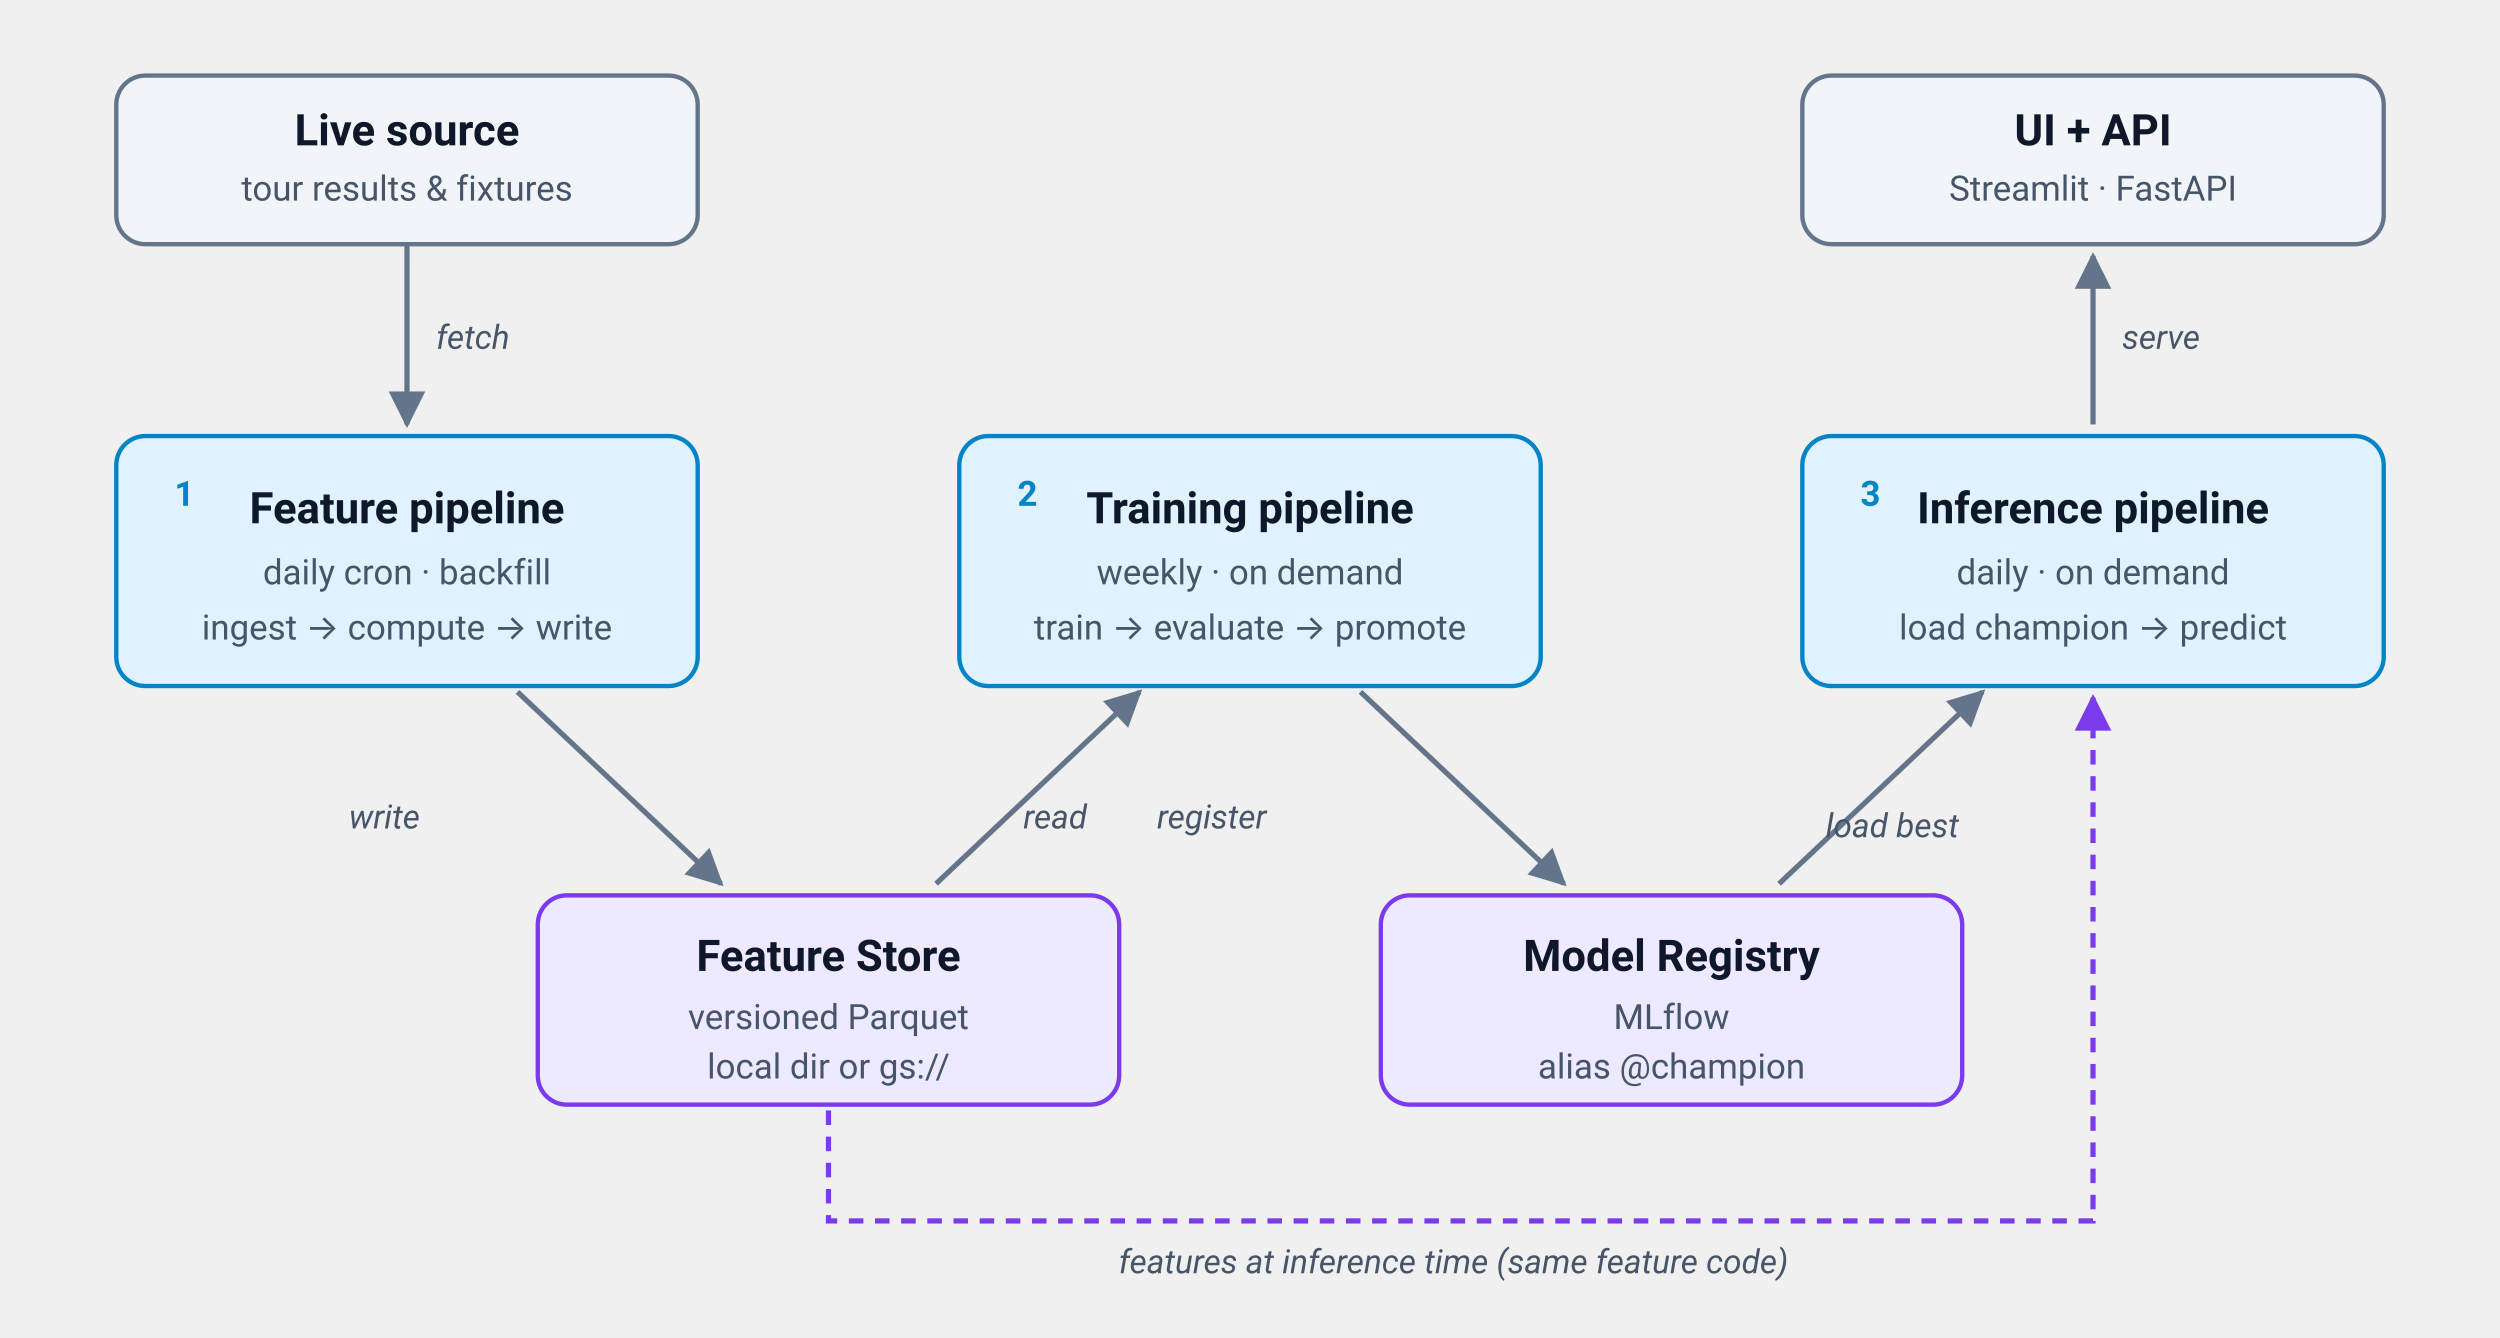
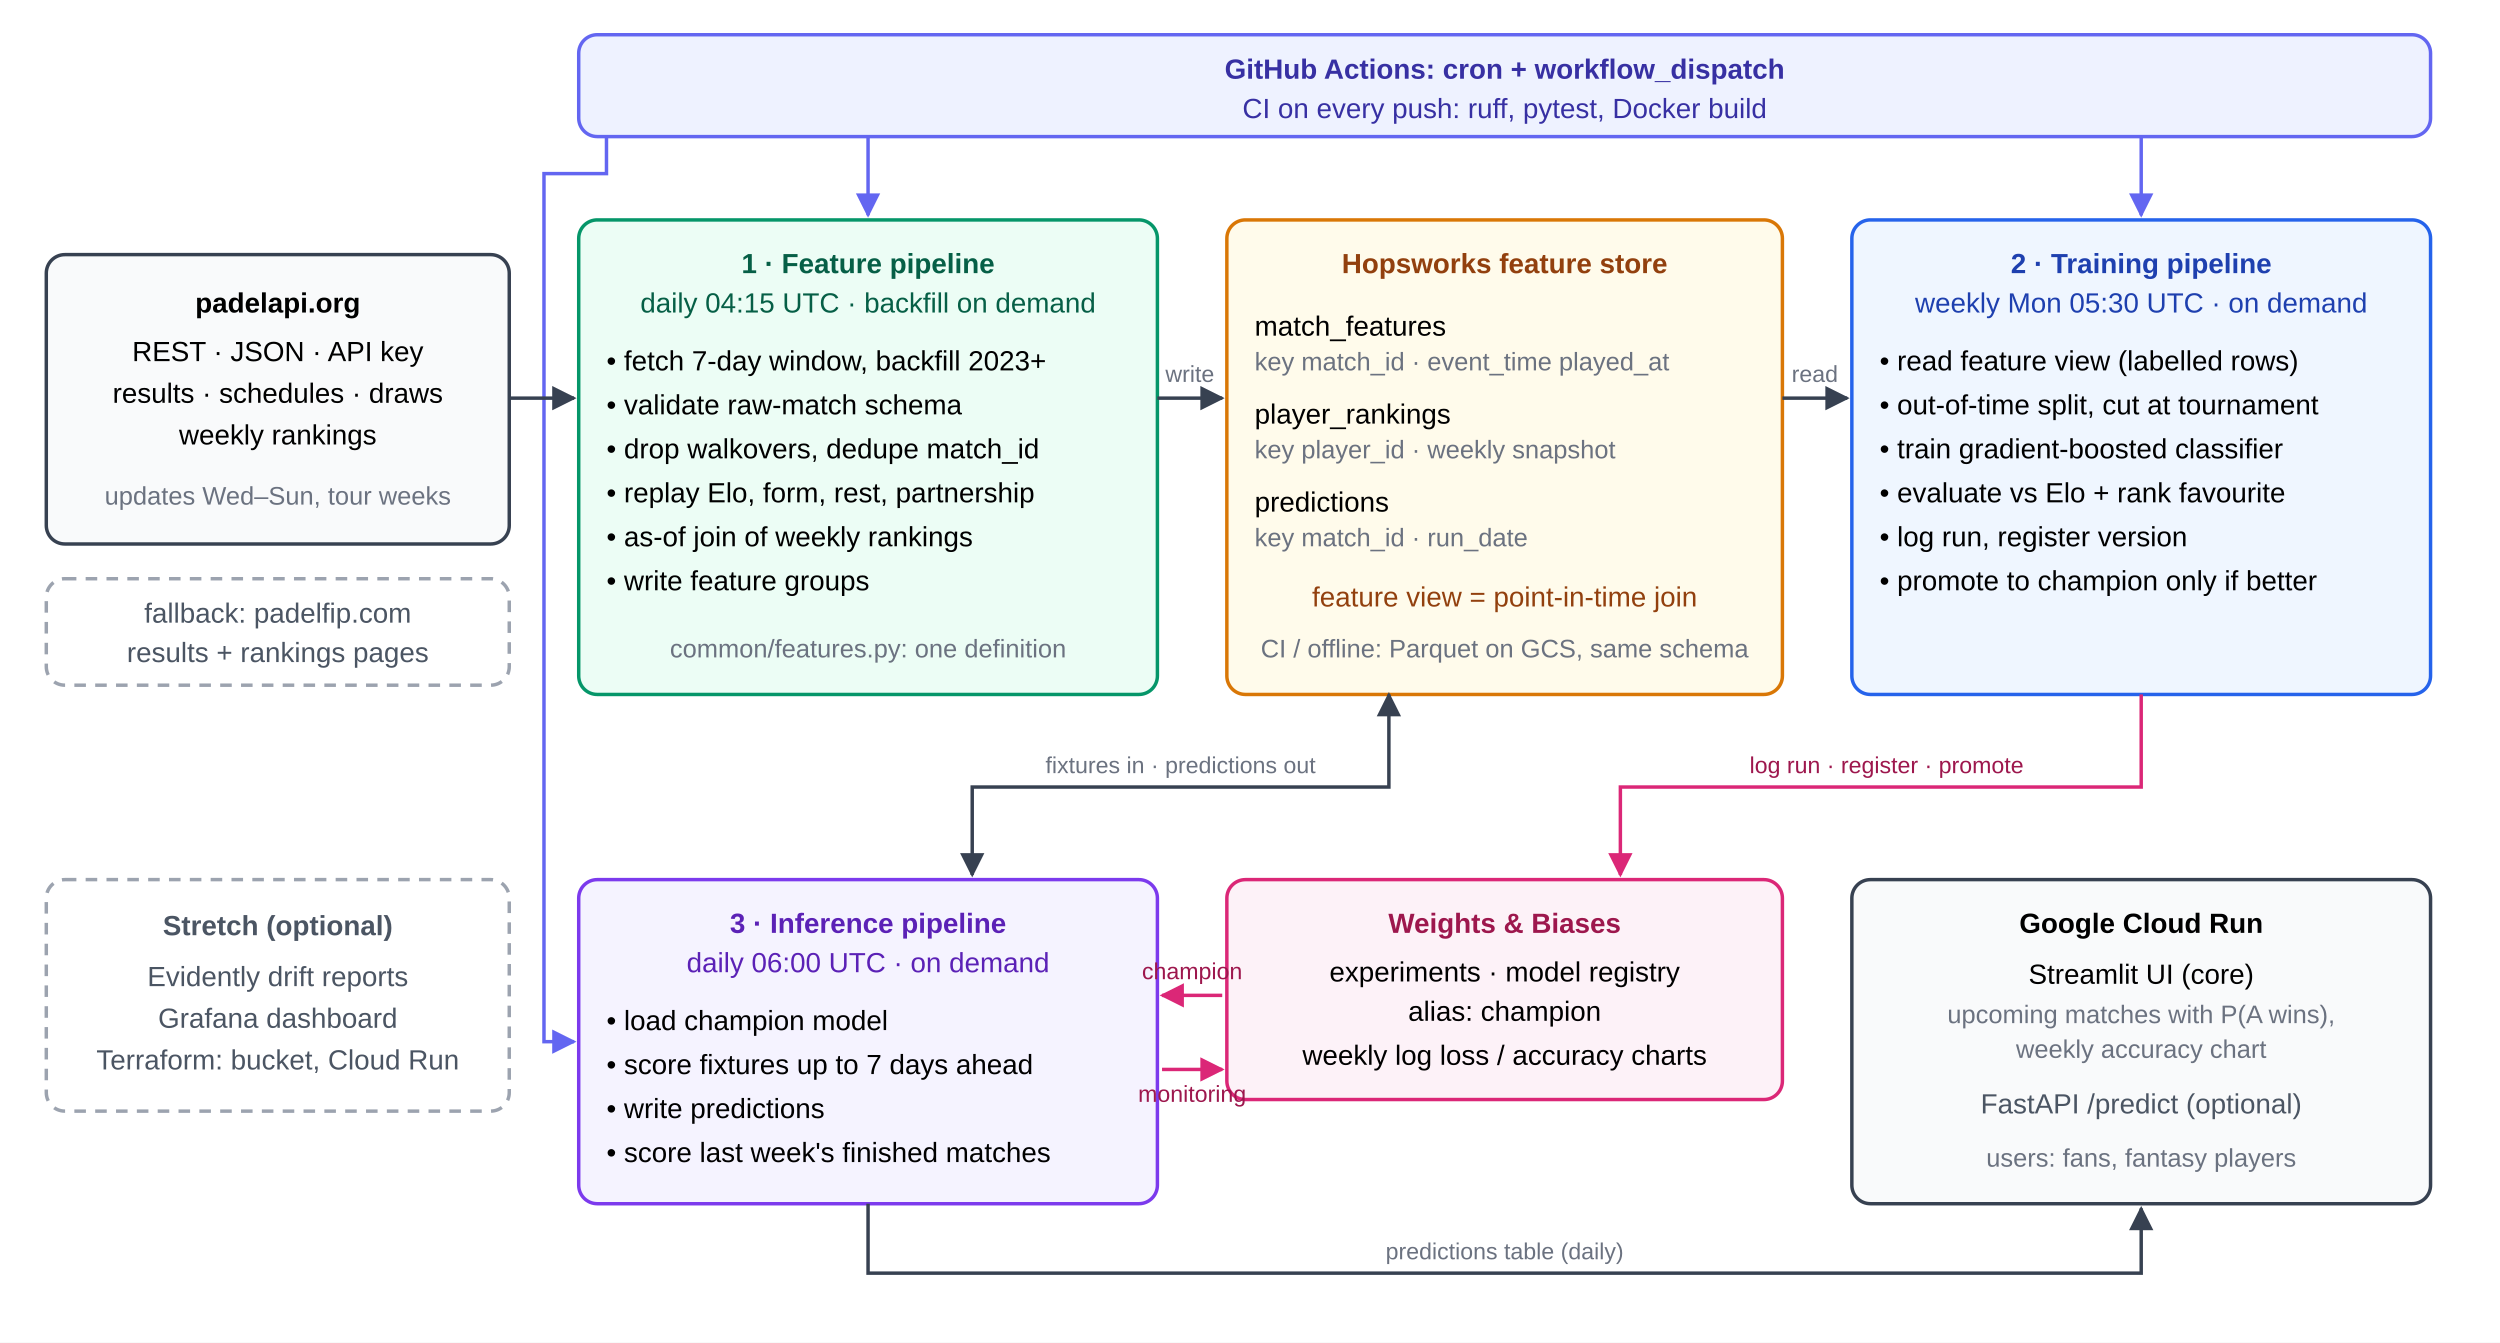
- <svg xmlns="http://www.w3.org/2000/svg" viewBox="0 0 860 460" width="860" height="460" role="img" aria-labelledby="title desc">
-   <style>
-     .box   { stroke-width: 1.5; rx: 10; }
-     .pipe  { fill: #e0f2fe; stroke: #0284c7; }
-     .store { fill: #ede9fe; stroke: #7c3aed; }
-     .edge  { fill: #f1f5f9; stroke: #64748b; }
-     .flow  { stroke: #64748b; stroke-width: 1.8; fill: none; marker-end: url(#arrow); }
-     .flow-alt { stroke: #7c3aed; stroke-width: 1.8; fill: none;
-                 stroke-dasharray: 5 4; marker-end: url(#arrow-alt); }
-     text   { font-family: ui-sans-serif, system-ui, -apple-system, "Segoe UI", Roboto, sans-serif;
-              fill: #0f172a; }
-     .h     { font-size: 15px; font-weight: 650; }
-     .s     { font-size: 12px; fill: #475569; }
-     .lbl   { font-size: 11.5px; fill: #475569; font-style: italic; }
-     .num   { font-size: 12px; font-weight: 700; fill: #0284c7; }
- 
-     @media (prefers-color-scheme: dark) {
-       .pipe  { fill: #082f49; stroke: #38bdf8; }
-       .store { fill: #2e1065; stroke: #a78bfa; }
-       .edge  { fill: #1e293b; stroke: #94a3b8; }
-       .flow  { stroke: #94a3b8; }
-       .flow-alt { stroke: #a78bfa; }
-       text   { fill: #e2e8f0; }
-       .s     { fill: #94a3b8; }
-       .lbl   { fill: #94a3b8; }
-       .num   { fill: #38bdf8; }
-     }
-   </style>
+ <svg xmlns="http://www.w3.org/2000/svg" width="1080" height="580" viewBox="0 0 1080 580" font-family="Liberation Sans, DejaVu Sans, Arial, sans-serif" font-size="12">
  <defs>
-     <marker id="arrow" viewBox="0 0 10 10" refX="9" refY="5" markerWidth="7" markerHeight="7" orient="auto-start-reverse">
-       <path d="M 0 0 L 10 5 L 0 10 z" fill="context-stroke" />
+     <marker id="arr" viewBox="0 0 10 10" refX="9" refY="5" markerWidth="7" markerHeight="7" orient="auto-start-reverse">
+       <path d="M0,0 L10,5 L0,10 z" fill="#374151" />
    </marker>
-     <marker id="arrow-alt" viewBox="0 0 10 10" refX="9" refY="5" markerWidth="7" markerHeight="7" orient="auto-start-reverse">
-       <path d="M 0 0 L 10 5 L 0 10 z" fill="context-stroke" />
+     <marker id="arrv" viewBox="0 0 10 10" refX="9" refY="5" markerWidth="7" markerHeight="7" orient="auto-start-reverse">
+       <path d="M0,0 L10,5 L0,10 z" fill="#6366f1" />
+     </marker>
+     <marker id="arrp" viewBox="0 0 10 10" refX="9" refY="5" markerWidth="7" markerHeight="7" orient="auto-start-reverse">
+       <path d="M0,0 L10,5 L0,10 z" fill="#db2777" />
    </marker>
  </defs>
-   <rect class="box edge" x="40" y="26" width="200" height="58" />
-   <text class="h" x="140" y="50" text-anchor="middle">Live source</text>
-   <text class="s" x="140" y="69" text-anchor="middle">tour results &amp; fixtures</text>
-   <rect class="box edge" x="620" y="26" width="200" height="58" />
-   <text class="h" x="720" y="50" text-anchor="middle">UI + API</text>
-   <text class="s" x="720" y="69" text-anchor="middle">Streamlit · FastAPI</text>
-   <rect class="box pipe" x="40" y="150" width="200" height="86" />
-   <text class="num" x="60" y="174">1</text>
-   <text class="h" x="140" y="180" text-anchor="middle">Feature pipeline</text>
-   <text class="s" x="140" y="201" text-anchor="middle">daily cron · backfill</text>
-   <text class="s" x="140" y="220" text-anchor="middle">ingest → compute → write</text>
-   <rect class="box pipe" x="330" y="150" width="200" height="86" />
-   <text class="num" x="350" y="174">2</text>
-   <text class="h" x="430" y="180" text-anchor="middle">Training pipeline</text>
-   <text class="s" x="430" y="201" text-anchor="middle">weekly · on demand</text>
-   <text class="s" x="430" y="220" text-anchor="middle">train → evaluate → promote</text>
-   <rect class="box pipe" x="620" y="150" width="200" height="86" />
-   <text class="num" x="640" y="174">3</text>
-   <text class="h" x="720" y="180" text-anchor="middle">Inference pipeline</text>
-   <text class="s" x="720" y="201" text-anchor="middle">daily · on demand</text>
-   <text class="s" x="720" y="220" text-anchor="middle">load champion → predict</text>
-   <rect class="box store" x="185" y="308" width="200" height="72" />
-   <text class="h" x="285" y="334" text-anchor="middle">Feature Store</text>
-   <text class="s" x="285" y="354" text-anchor="middle">versioned Parquet</text>
-   <text class="s" x="285" y="371" text-anchor="middle">local dir or gs://</text>
-   <rect class="box store" x="475" y="308" width="200" height="72" />
-   <text class="h" x="575" y="334" text-anchor="middle">Model Registry</text>
-   <text class="s" x="575" y="354" text-anchor="middle">MLflow</text>
-   <text class="s" x="575" y="371" text-anchor="middle">alias @champion</text>
-   <path class="flow" d="M 140 84 V 146" />
-   <text class="lbl" x="150" y="120">fetch</text>
-   <path class="flow" d="M 178 238 L 248 304" />
-   <text class="lbl" x="120" y="285">write</text>
-   <path class="flow" d="M 322 304 L 392 238" />
-   <text class="lbl" x="352" y="285">read</text>
-   <path class="flow" d="M 468 238 L 538 304" />
-   <text class="lbl" x="398" y="285">register</text>
-   <path class="flow" d="M 612 304 L 682 238" />
-   <text class="lbl" x="628" y="288">load best</text>
-   <path class="flow" d="M 720 146 V 88" />
-   <text class="lbl" x="730" y="120">serve</text>
-   <path class="flow-alt" d="M 285 382 V 420 H 720 V 240" />
-   <text class="lbl" x="500" y="438" text-anchor="middle">features at inference time (same feature code)</text>
+   <rect width="1080" height="580" fill="#ffffff" />
+   <rect x="250" y="15" width="800" height="44" rx="8" fill="#eef2ff" stroke="#6366f1" stroke-width="1.5" />
+   <text x="650" y="34" text-anchor="middle" font-weight="bold" fill="#3730a3">GitHub Actions: cron + workflow_dispatch</text>
+   <text x="650" y="51" text-anchor="middle" fill="#3730a3">CI on every push: ruff, pytest, Docker build</text>
+   <rect x="20" y="110" width="200" height="125" rx="8" fill="#f9fafb" stroke="#374151" stroke-width="1.5" />
+   <text x="120" y="135" text-anchor="middle" font-weight="bold">padelapi.org</text>
+   <text x="120" y="156" text-anchor="middle">REST · JSON · API key</text>
+   <text x="120" y="174" text-anchor="middle">results · schedules · draws</text>
+   <text x="120" y="192" text-anchor="middle">weekly rankings</text>
+   <text x="120" y="218" text-anchor="middle" fill="#6b7280" font-size="11">updates Wed–Sun, tour weeks</text>
+   <rect x="20" y="250" width="200" height="46" rx="8" fill="#ffffff" stroke="#9ca3af" stroke-width="1.5" stroke-dasharray="5 4" />
+   <text x="120" y="269" text-anchor="middle" fill="#4b5563">fallback: padelfip.com</text>
+   <text x="120" y="286" text-anchor="middle" fill="#4b5563">results + rankings pages</text>
+   <rect x="250" y="95" width="250" height="205" rx="8" fill="#ecfdf5" stroke="#059669" stroke-width="1.5" />
+   <text x="375" y="118" text-anchor="middle" font-weight="bold" fill="#065f46">1 · Feature pipeline</text>
+   <text x="375" y="135" text-anchor="middle" fill="#065f46">daily 04:15 UTC · backfill on demand</text>
+   <text x="262" y="160">• fetch 7-day window, backfill 2023+</text>
+   <text x="262" y="179">• validate raw-match schema</text>
+   <text x="262" y="198">• drop walkovers, dedupe match_id</text>
+   <text x="262" y="217">• replay Elo, form, rest, partnership</text>
+   <text x="262" y="236">• as-of join of weekly rankings</text>
+   <text x="262" y="255">• write feature groups</text>
+   <text x="375" y="284" text-anchor="middle" fill="#6b7280" font-size="11">common/features.py: one definition</text>
+   <rect x="530" y="95" width="240" height="205" rx="8" fill="#fffbeb" stroke="#d97706" stroke-width="1.5" />
+   <text x="650" y="118" text-anchor="middle" font-weight="bold" fill="#92400e">Hopsworks feature store</text>
+   <text x="542" y="145">match_features</text>
+   <text x="542" y="160" fill="#6b7280" font-size="11">key match_id · event_time played_at</text>
+   <text x="542" y="183">player_rankings</text>
+   <text x="542" y="198" fill="#6b7280" font-size="11">key player_id · weekly snapshot</text>
+   <text x="542" y="221">predictions</text>
+   <text x="542" y="236" fill="#6b7280" font-size="11">key match_id · run_date</text>
+   <text x="650" y="262" text-anchor="middle" fill="#92400e">feature view = point-in-time join</text>
+   <text x="650" y="284" text-anchor="middle" fill="#6b7280" font-size="11">CI / offline: Parquet on GCS, same schema</text>
+   <rect x="800" y="95" width="250" height="205" rx="8" fill="#eff6ff" stroke="#2563eb" stroke-width="1.5" />
+   <text x="925" y="118" text-anchor="middle" font-weight="bold" fill="#1e40af">2 · Training pipeline</text>
+   <text x="925" y="135" text-anchor="middle" fill="#1e40af">weekly Mon 05:30 UTC · on demand</text>
+   <text x="812" y="160">• read feature view (labelled rows)</text>
+   <text x="812" y="179">• out-of-time split, cut at tournament</text>
+   <text x="812" y="198">• train gradient-boosted classifier</text>
+   <text x="812" y="217">• evaluate vs Elo + rank favourite</text>
+   <text x="812" y="236">• log run, register version</text>
+   <text x="812" y="255">• promote to champion only if better</text>
+   <rect x="20" y="380" width="200" height="100" rx="8" fill="#ffffff" stroke="#9ca3af" stroke-width="1.5" stroke-dasharray="5 4" />
+   <text x="120" y="404" text-anchor="middle" font-weight="bold" fill="#4b5563">Stretch (optional)</text>
+   <text x="120" y="426" text-anchor="middle" fill="#4b5563">Evidently drift reports</text>
+   <text x="120" y="444" text-anchor="middle" fill="#4b5563">Grafana dashboard</text>
+   <text x="120" y="462" text-anchor="middle" fill="#4b5563">Terraform: bucket, Cloud Run</text>
+   <rect x="250" y="380" width="250" height="140" rx="8" fill="#f5f3ff" stroke="#7c3aed" stroke-width="1.5" />
+   <text x="375" y="403" text-anchor="middle" font-weight="bold" fill="#5b21b6">3 · Inference pipeline</text>
+   <text x="375" y="420" text-anchor="middle" fill="#5b21b6">daily 06:00 UTC · on demand</text>
+   <text x="262" y="445">• load champion model</text>
+   <text x="262" y="464">• score fixtures up to 7 days ahead</text>
+   <text x="262" y="483">• write predictions</text>
+   <text x="262" y="502">• score last week's finished matches</text>
+   <rect x="530" y="380" width="240" height="95" rx="8" fill="#fdf2f8" stroke="#db2777" stroke-width="1.5" />
+   <text x="650" y="403" text-anchor="middle" font-weight="bold" fill="#9d174d">Weights &amp; Biases</text>
+   <text x="650" y="424" text-anchor="middle">experiments · model registry</text>
+   <text x="650" y="441" text-anchor="middle">alias: champion</text>
+   <text x="650" y="460" text-anchor="middle">weekly log loss / accuracy charts</text>
+   <rect x="800" y="380" width="250" height="140" rx="8" fill="#f9fafb" stroke="#374151" stroke-width="1.5" />
+   <text x="925" y="403" text-anchor="middle" font-weight="bold">Google Cloud Run</text>
+   <text x="925" y="425" text-anchor="middle">Streamlit UI (core)</text>
+   <text x="925" y="442" text-anchor="middle" fill="#6b7280" font-size="11">upcoming matches with P(A wins),</text>
+   <text x="925" y="457" text-anchor="middle" fill="#6b7280" font-size="11">weekly accuracy chart</text>
+   <text x="925" y="481" text-anchor="middle" fill="#4b5563">FastAPI /predict (optional)</text>
+   <text x="925" y="504" text-anchor="middle" fill="#6b7280" font-size="11">users: fans, fantasy players</text>
+   <line x1="375" y1="59" x2="375" y2="93" stroke="#6366f1" stroke-width="1.5" marker-end="url(#arrv)" />
+   <line x1="925" y1="59" x2="925" y2="93" stroke="#6366f1" stroke-width="1.5" marker-end="url(#arrv)" />
+   <path d="M 262 59 L 262 75 L 235 75 L 235 450 L 248 450" fill="none" stroke="#6366f1" stroke-width="1.5" marker-end="url(#arrv)" />
+   <line x1="220" y1="172" x2="248" y2="172" stroke="#374151" stroke-width="1.5" marker-end="url(#arr)" />
+   <line x1="500" y1="172" x2="528" y2="172" stroke="#374151" stroke-width="1.5" marker-end="url(#arr)" />
+   <line x1="770" y1="172" x2="798" y2="172" stroke="#374151" stroke-width="1.5" marker-end="url(#arr)" />
+   <text x="514" y="165" text-anchor="middle" fill="#6b7280" font-size="10">write</text>
+   <text x="784" y="165" text-anchor="middle" fill="#6b7280" font-size="10">read</text>
+   <path d="M 600 300 L 600 340 L 420 340 L 420 378" fill="none" stroke="#374151" stroke-width="1.5" marker-start="url(#arr)" marker-end="url(#arr)" />
+   <text x="510" y="334" text-anchor="middle" fill="#6b7280" font-size="10">fixtures in · predictions out</text>
+   <path d="M 925 300 L 925 340 L 700 340 L 700 378" fill="none" stroke="#db2777" stroke-width="1.5" marker-end="url(#arrp)" />
+   <text x="815" y="334" text-anchor="middle" fill="#9d174d" font-size="10">log run · register · promote</text>
+   <line x1="528" y1="430" x2="502" y2="430" stroke="#db2777" stroke-width="1.5" marker-end="url(#arrp)" />
+   <text x="515" y="423" text-anchor="middle" fill="#9d174d" font-size="10">champion</text>
+   <line x1="502" y1="462" x2="528" y2="462" stroke="#db2777" stroke-width="1.5" marker-end="url(#arrp)" />
+   <text x="515" y="476" text-anchor="middle" fill="#9d174d" font-size="10">monitoring</text>
+   <path d="M 375 520 L 375 550 L 925 550 L 925 522" fill="none" stroke="#374151" stroke-width="1.5" marker-end="url(#arr)" />
+   <text x="650" y="544" text-anchor="middle" fill="#6b7280" font-size="10">predictions table (daily)</text>
</svg>
